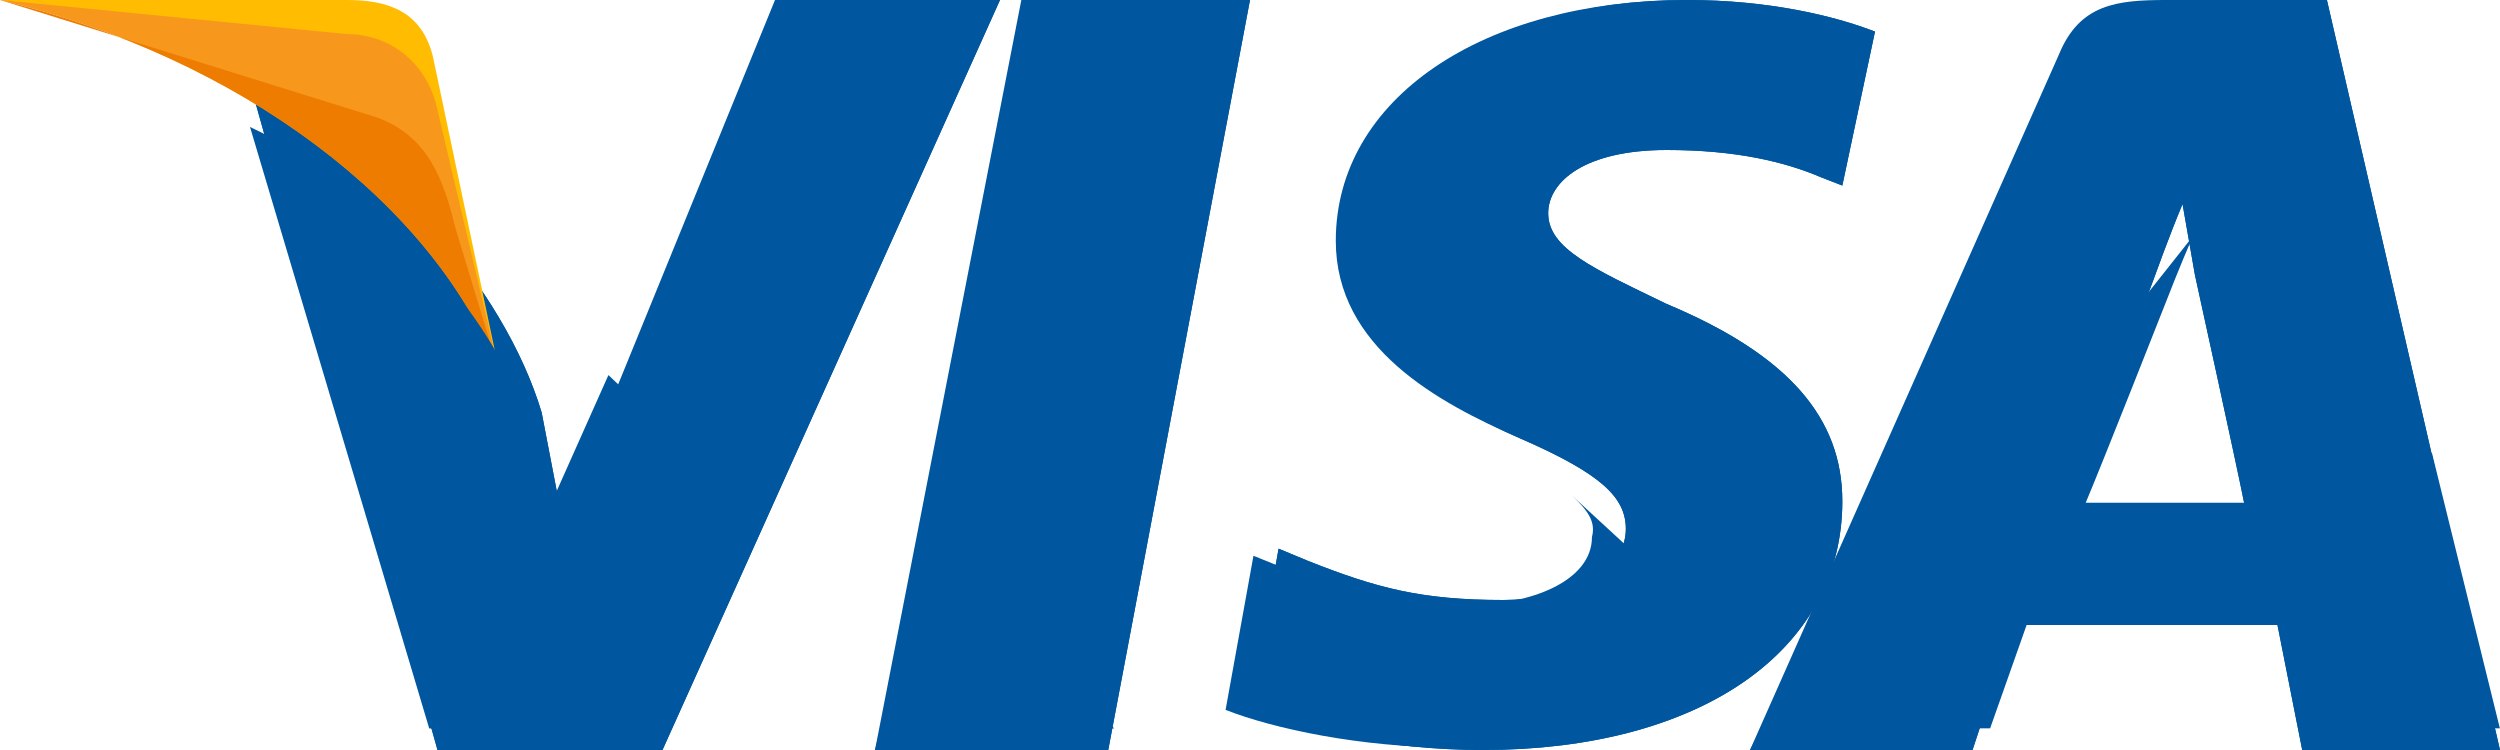
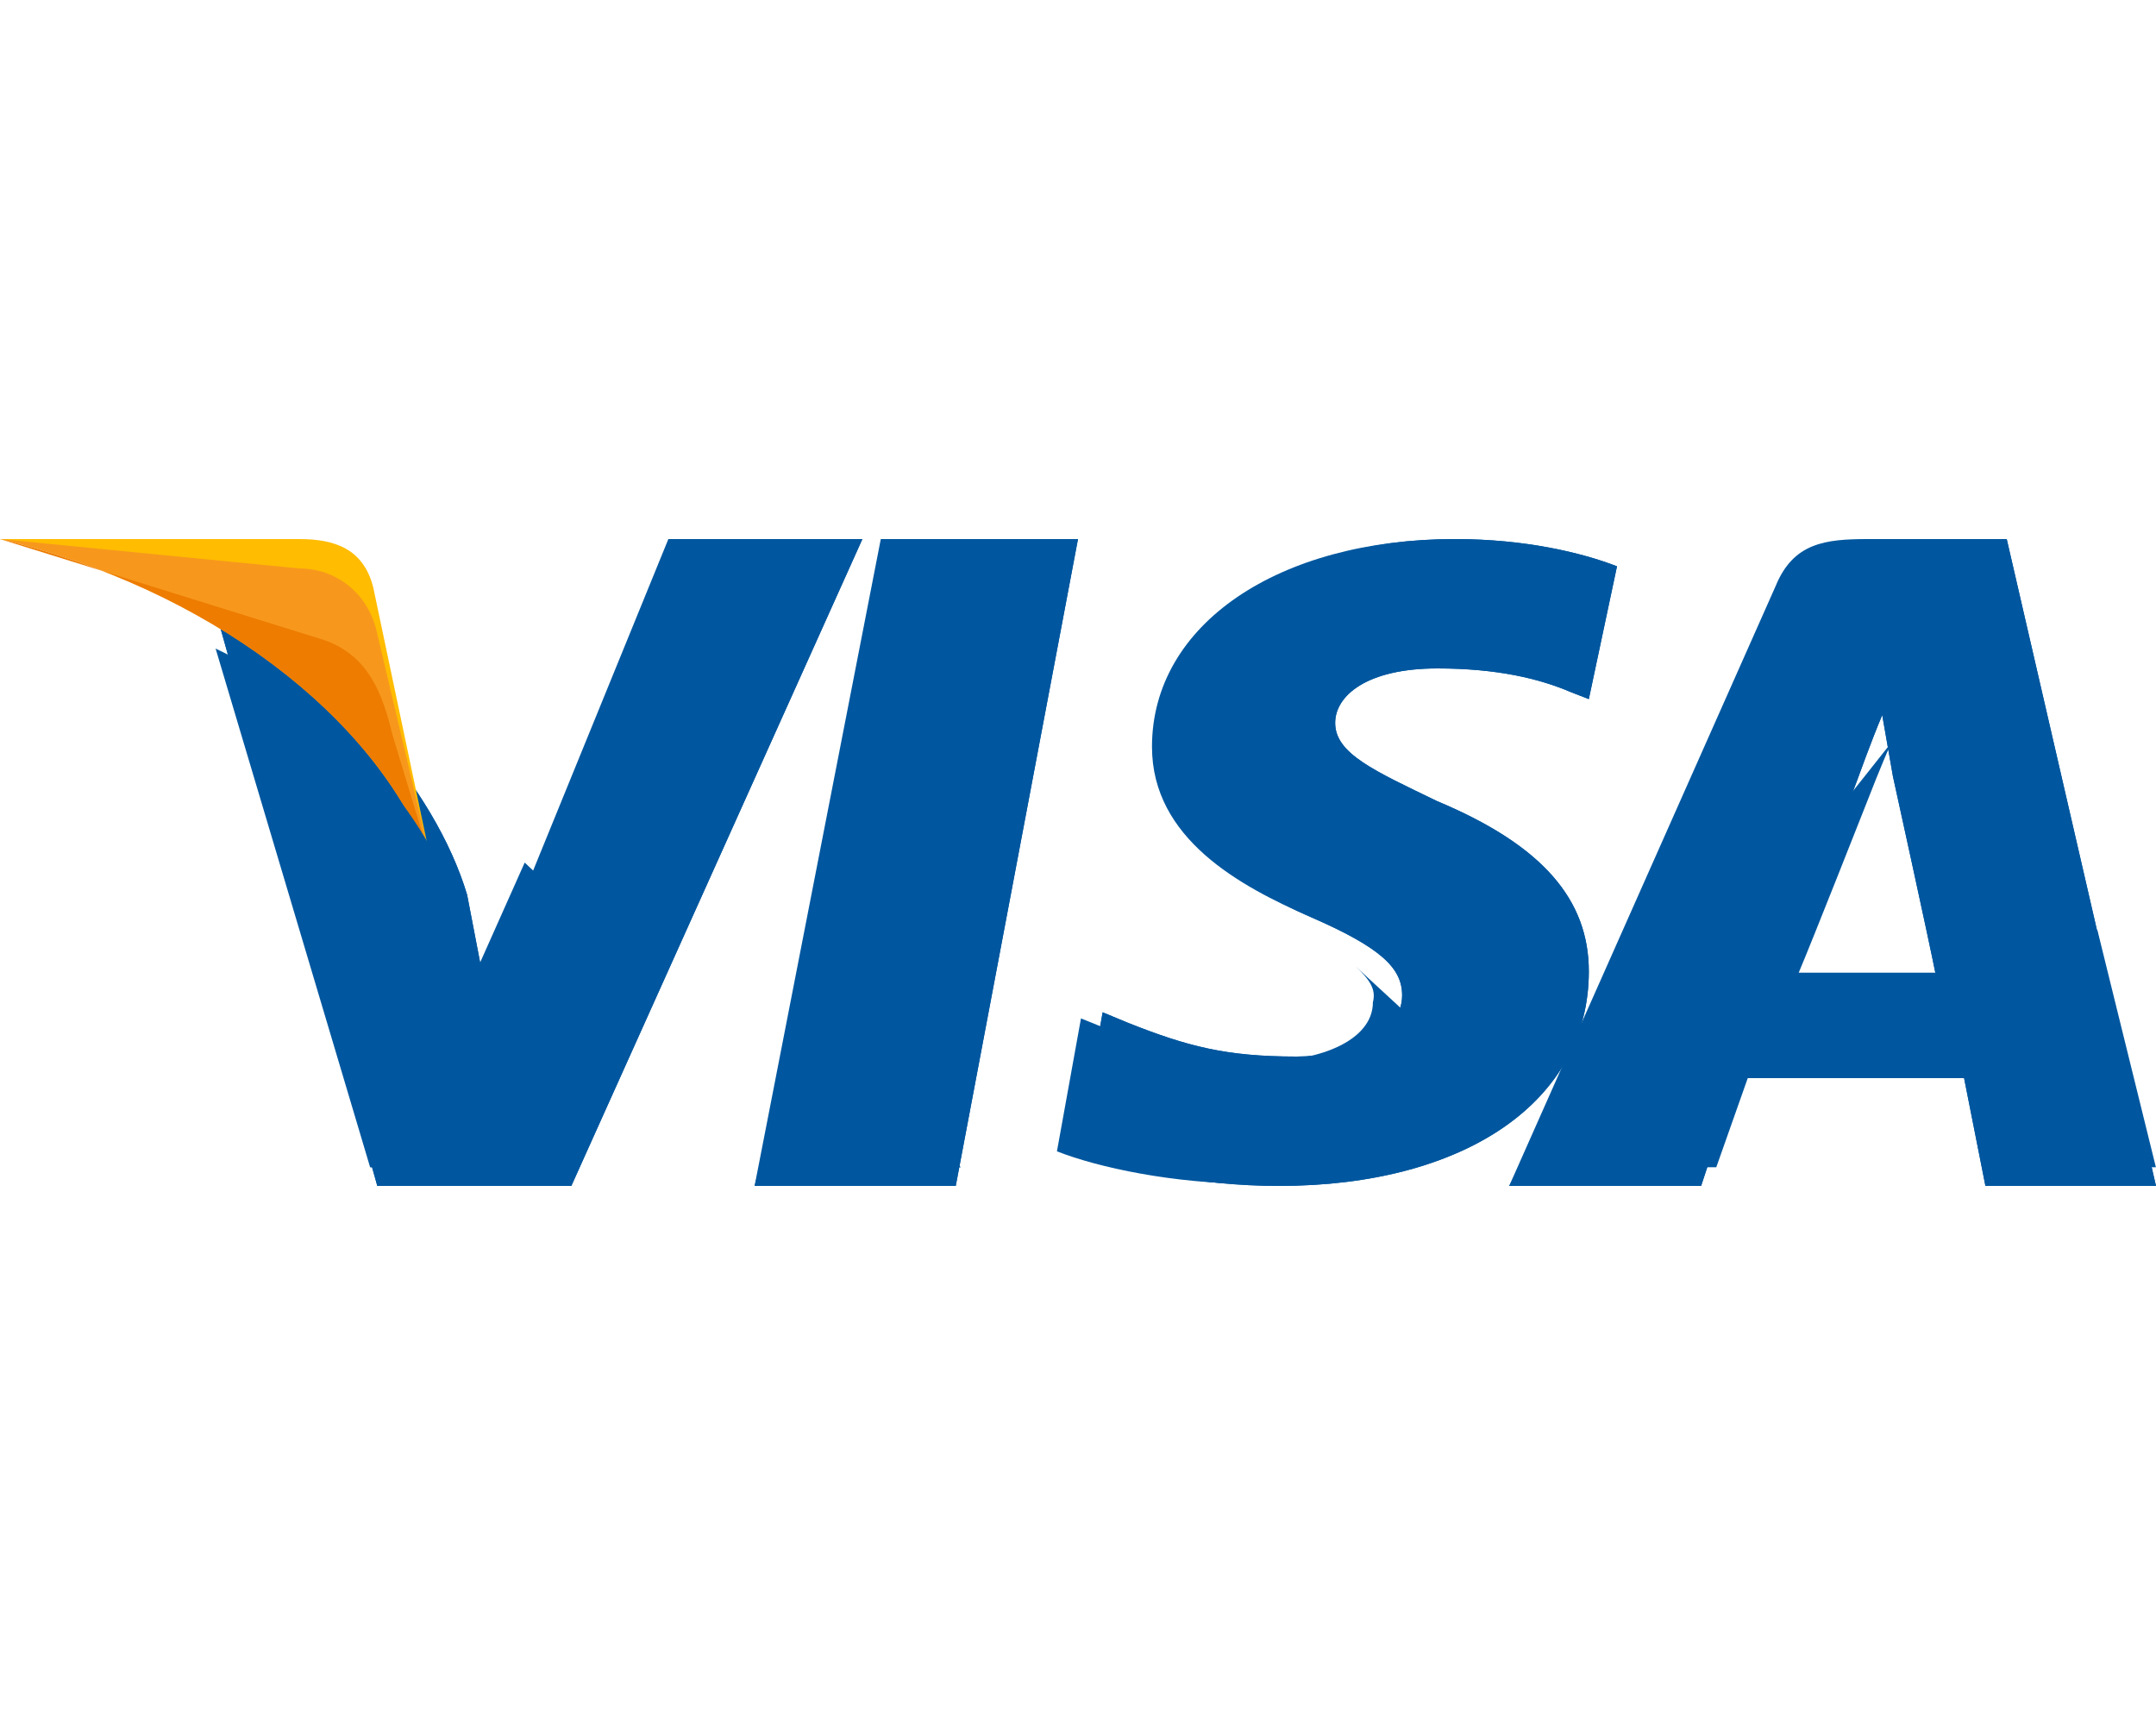
- <svg xmlns="http://www.w3.org/2000/svg" width="60" height="18" viewBox="0 0 60 18" fill="none">
+ <svg xmlns="http://www.w3.org/2000/svg" width="20" height="16" viewBox="0 0 60 18" fill="none">
  <path d="M21 18L24.512 0H30L26.598 18H21Z" fill="#00579F" />
  <path d="M21 18L25.5 0H30L26.598 18H21Z" fill="#00579F" />
  <path d="M45 0.758C44.02 0.379 42.451 0 40.49 0C35.588 0 32.059 2.368 32.059 5.779C32.059 8.337 34.51 9.663 36.471 10.516C38.431 11.368 39.02 11.937 39.02 12.695C39.02 13.832 37.451 14.4 36.078 14.4C34.118 14.4 33.039 14.116 31.372 13.453L30.686 13.168L30 17.053C31.177 17.526 33.333 18 35.588 18C40.784 18 44.216 15.632 44.216 12.032C44.216 10.042 42.941 8.526 40 7.295C38.235 6.442 37.157 5.968 37.157 5.116C37.157 4.358 38.039 3.6 40 3.6C41.667 3.6 42.843 3.884 43.725 4.263L44.216 4.453L45 0.758Z" fill="#00579F" />
  <path d="M45 0.758C44.02 0.379 42.451 0 40.49 0C35.588 0 32.941 2.368 32.941 5.779C32.941 8.337 34.51 9.663 36.471 10.516C38.431 11.368 39.02 11.937 39.02 12.695C39.02 13.832 37.451 14.4 36.078 14.4C34.118 14.4 33.039 14.116 31.372 13.453L30.686 13.168L30 17.053C31.177 17.526 33.333 18 35.588 18C40.784 18 44.216 15.632 44.216 12.032C44.216 10.042 42.941 8.526 40 7.295C38.235 6.442 37.157 5.968 37.157 5.116C37.157 4.358 38.039 3.6 40 3.6C41.667 3.6 42.843 3.884 43.725 4.263L44.216 4.453L45 0.758Z" fill="#00579F" />
  <path fill-rule="evenodd" clip-rule="evenodd" d="M49.418 1.3C49.912 0.1 50.802 0 51.989 0H55.846L60 18H55.253L54.659 15H48.33L47.341 18H42L49.418 1.3ZM51.689 6.698C51.689 6.698 50.008 11.098 49.711 11.998V12.098H53.865C53.667 11.098 52.678 6.598 52.678 6.598L52.381 4.898C52.084 5.598 51.689 6.698 51.689 6.698Z" fill="#00579F" />
  <path fill-rule="evenodd" clip-rule="evenodd" d="M50.605 1.3C51.099 0.1 51.989 0 53.176 0H55.846L60 18H55.253L54.659 15H48.33L47.341 18H42L50.605 1.3ZM51.689 6.698C51.689 6.698 50.107 10.998 49.711 11.998V12.098H53.865C53.667 11.098 52.678 6.598 52.678 6.598L52.381 4.898C52.084 5.598 51.689 6.698 51.689 6.698Z" fill="#00579F" />
  <path d="M13.5 12.5L13 9.9C12.1 6.9 9.2 3.6 6 2L10.5 18H15.9L24 0H18.6L13.5 12.5Z" fill="#00579F" />
  <path d="M13.5 12.5L13 9.9C12.1 6.9 9.2 3.6 6 2L10.5 18H15.9L24 0H19.6L13.5 12.5Z" fill="#00579F" />
  <path d="M0 0L0.806 0.18C6.537 1.53 10.478 4.95 12 9L10.388 1.35C10.119 0.27 9.313 0 8.328 0H0Z" fill="#FFBC00" />
  <path d="M0 0C5.731 1.364 10.478 4.909 12 9L10.478 2.545C10.209 1.455 9.313 0.818 8.328 0.818L0 0Z" fill="#F7981D" />
  <path d="M0 0C5.731 1.364 10.478 4.909 12 9L10.925 5.455C10.657 4.364 10.299 3.273 9.045 2.818L0 0Z" fill="#ED7C00" />
  <path d="M17.851 12.069L14.602 9.002L13.073 12.43L12.69 10.175C11.83 7.468 9.058 4.49 6 3.047L10.301 17.483H15.462L17.851 12.069Z" fill="#00579F" />
  <path d="M26.742 17.482L22.632 13.512L21.867 17.482H26.742Z" fill="#00579F" />
  <path d="M37.729 11.895C38.111 12.255 38.303 12.526 38.207 12.887C38.207 13.97 36.678 14.511 35.34 14.511C33.428 14.511 32.377 14.24 30.752 13.609L30.083 13.338L29.414 17.037C30.561 17.488 32.663 17.94 34.862 17.94C37.92 17.94 40.405 17.128 41.839 15.684L37.729 11.895Z" fill="#00579F" />
  <path d="M43.272 17.48H47.763L48.719 14.773H54.836L55.41 17.48H59.997L58.372 10.893L52.638 5.66L52.925 7.104C52.925 7.104 53.88 11.164 54.072 12.066H50.057C50.44 11.164 51.969 7.284 51.969 7.284C51.969 7.284 52.351 6.292 52.638 5.66" fill="#00579F" />
</svg>
